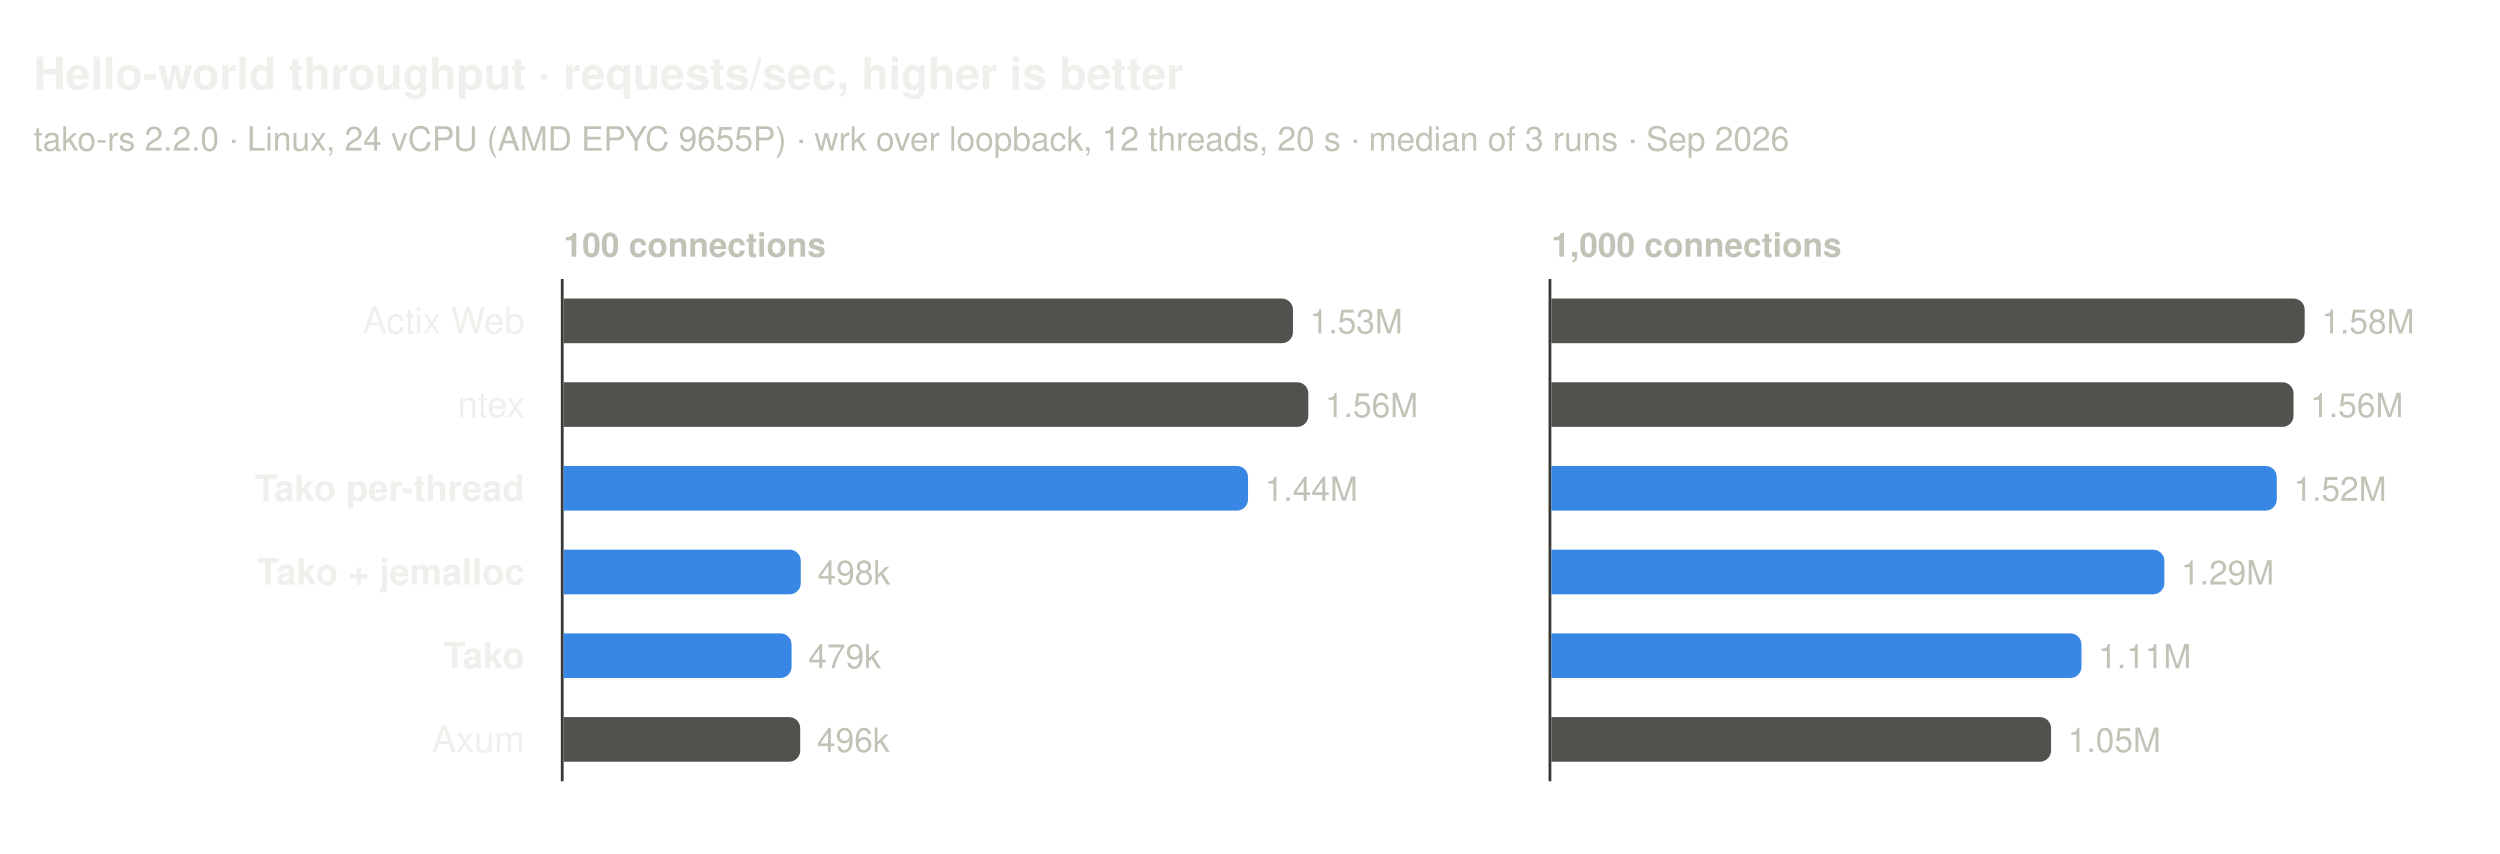
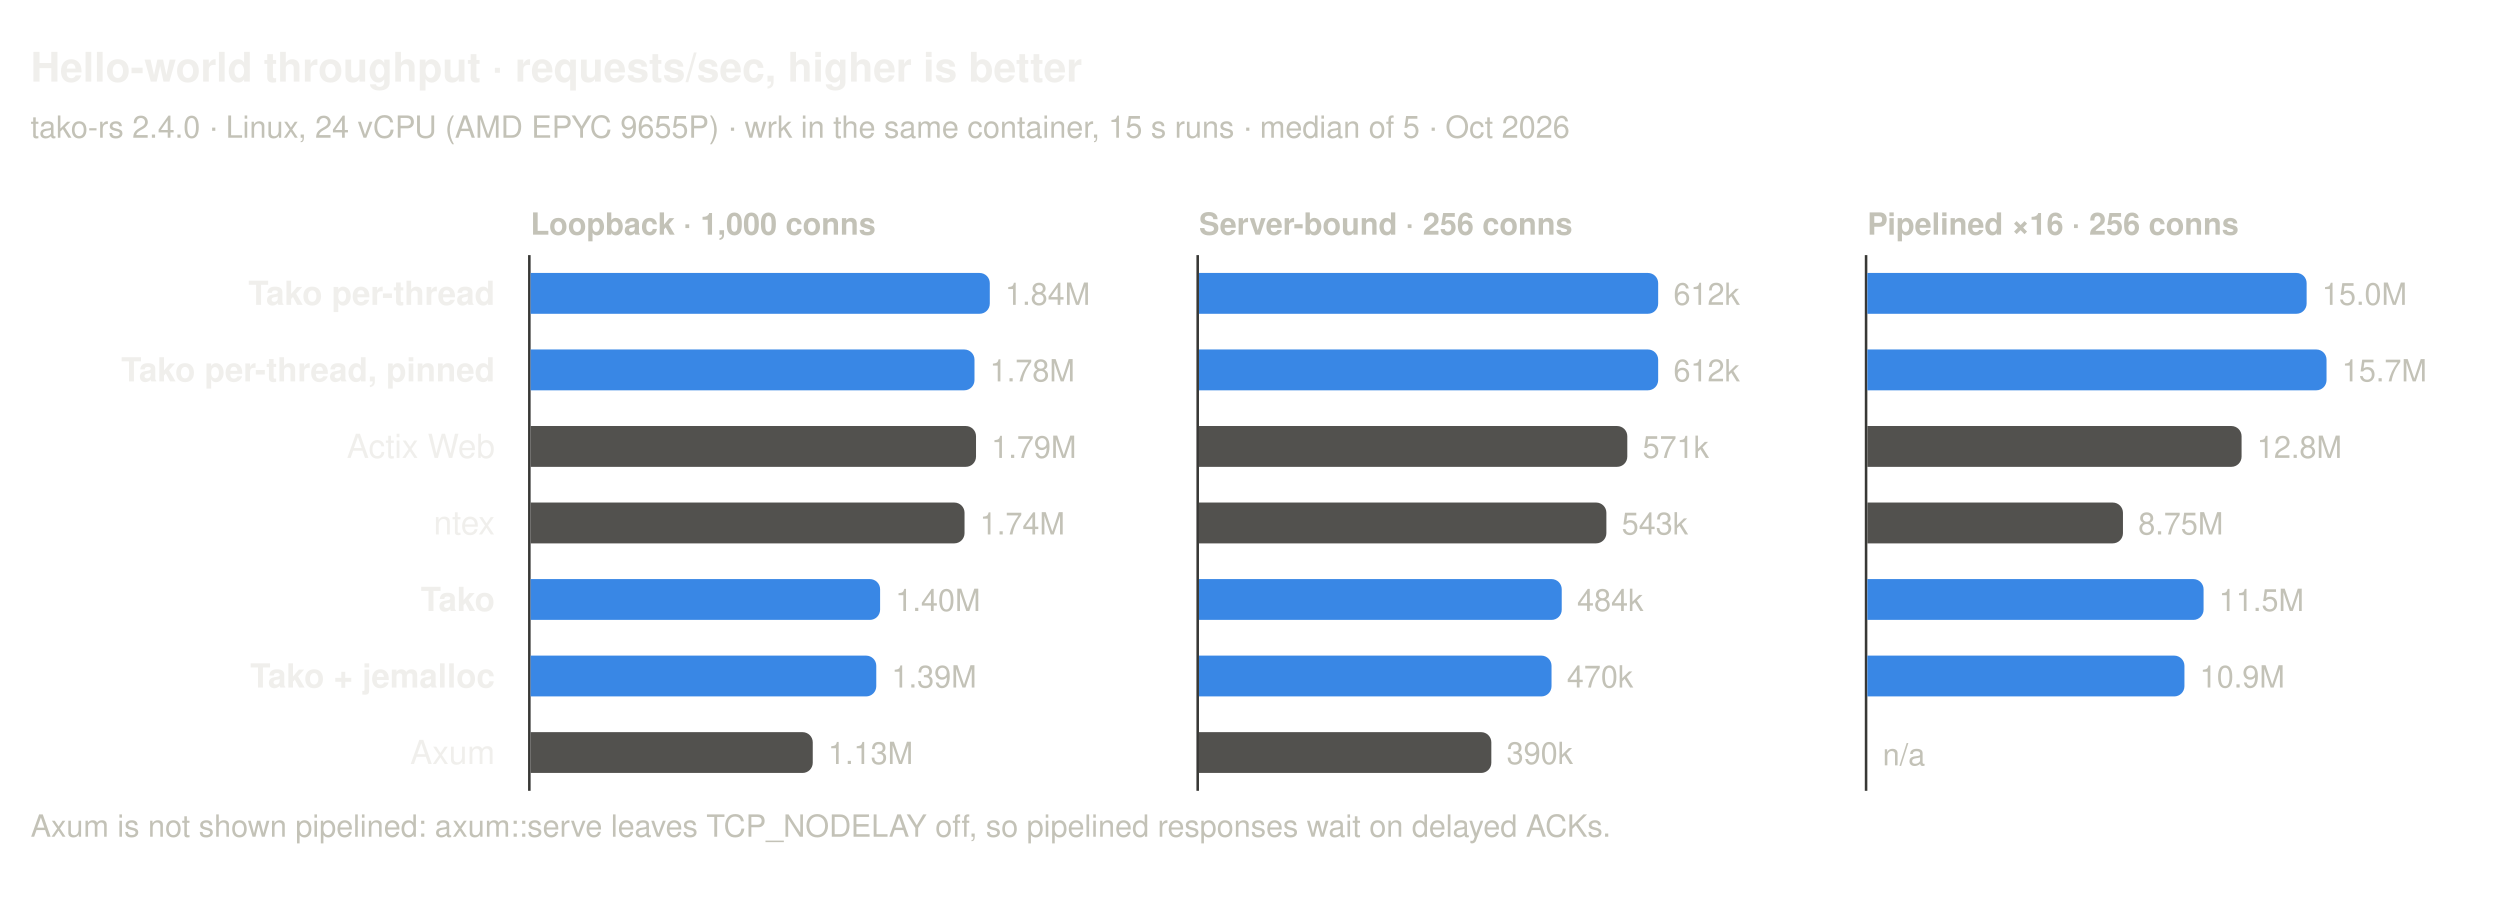
- <svg xmlns="http://www.w3.org/2000/svg" viewBox="0 0 896 306" width="896" height="306" role="img" aria-labelledby="t d">
+ <svg xmlns="http://www.w3.org/2000/svg" viewBox="0 0 980 358" width="980" height="358" role="img" aria-labelledby="t d">
  <style>text{font-family:-apple-system, BlinkMacSystemFont, 'Segoe UI', system-ui, Helvetica, Arial, sans-serif}.h{font-size:16px;font-weight:600;fill:#f0efec}.s{font-size:12px;fill:#c3c2b7}.p{font-size:12px;font-weight:600;fill:#c3c2b7}.l{font-size:13px;fill:#f0efec}.e{font-weight:600}.v{font-size:12px;fill:#c3c2b7;font-variant-numeric:tabular-nums}</style>
  <g transform="translate(12,12)">
    <text class="h" x="0" y="20">Hello-world throughput · requests/sec, higher is better</text>
-     <text class="s" x="0" y="42">tako-rs 2.2.0 · Linux, 24 vCPU (AMD EPYC 9655P) · wrk over loopback, 12 threads, 20 s · median of 3 runs · Sep 2026</text>
-     <text class="p" x="190" y="80">100 connections</text>
-     <line x1="189.5" y1="88" x2="189.5" y2="268" stroke="#383835" stroke-width="1" />
-     <path d="M190.0,95.0h257.4a4,4 0 0 1 4,4v8.0a4,4 0 0 1 -4,4h-257.4z" fill="#52514e" />
-     <text class="v" x="457.4" y="107.5">1.53M</text>
-     <path d="M190.0,125.0h262.9a4,4 0 0 1 4,4v8.0a4,4 0 0 1 -4,4h-262.9z" fill="#52514e" />
-     <text class="v" x="462.9" y="137.5">1.56M</text>
-     <path d="M190.0,155.0h241.3a4,4 0 0 1 4,4v8.0a4,4 0 0 1 -4,4h-241.3z" fill="#3987e5" />
-     <text class="v" x="441.3" y="167.5">1.44M</text>
-     <path d="M190.0,185.0h81.0a4,4 0 0 1 4,4v8.0a4,4 0 0 1 -4,4h-81.0z" fill="#3987e5" />
-     <text class="v" x="281.0" y="197.5">498k</text>
-     <path d="M190.0,215.0h77.7a4,4 0 0 1 4,4v8.0a4,4 0 0 1 -4,4h-77.7z" fill="#3987e5" />
-     <text class="v" x="277.7" y="227.5">479k</text>
-     <path d="M190.0,245.0h80.8a4,4 0 0 1 4,4v8.0a4,4 0 0 1 -4,4h-80.8z" fill="#52514e" />
-     <text class="v" x="280.8" y="257.5">496k</text>
-     <text class="p" x="544" y="80">1,000 connections</text>
-     <line x1="543.5" y1="88" x2="543.5" y2="268" stroke="#383835" stroke-width="1" />
-     <path d="M544.0,95.0h266.0a4,4 0 0 1 4,4v8.0a4,4 0 0 1 -4,4h-266.0z" fill="#52514e" />
-     <text class="v" x="820.0" y="107.5">1.58M</text>
-     <path d="M544.0,125.0h262.0a4,4 0 0 1 4,4v8.0a4,4 0 0 1 -4,4h-262.0z" fill="#52514e" />
-     <text class="v" x="816.0" y="137.5">1.56M</text>
-     <path d="M544.0,155.0h256.0a4,4 0 0 1 4,4v8.0a4,4 0 0 1 -4,4h-256.0z" fill="#3987e5" />
-     <text class="v" x="810.0" y="167.5">1.52M</text>
-     <path d="M544.0,185.0h215.7a4,4 0 0 1 4,4v8.0a4,4 0 0 1 -4,4h-215.7z" fill="#3987e5" />
-     <text class="v" x="769.7" y="197.5">1.29M</text>
-     <path d="M544.0,215.0h186.0a4,4 0 0 1 4,4v8.0a4,4 0 0 1 -4,4h-186.0z" fill="#3987e5" />
-     <text class="v" x="740.0" y="227.5">1.11M</text>
-     <path d="M544.0,245.0h175.1a4,4 0 0 1 4,4v8.0a4,4 0 0 1 -4,4h-175.1z" fill="#52514e" />
-     <text class="v" x="729.1" y="257.5">1.05M</text>
-     <text class="l" x="176" y="107.5" text-anchor="end">Actix Web</text>
-     <text class="l" x="176" y="137.5" text-anchor="end">ntex</text>
-     <text class="l e" x="176" y="167.5" text-anchor="end">Tako per-thread</text>
-     <text class="l e" x="176" y="197.5" text-anchor="end">Tako + jemalloc</text>
-     <text class="l e" x="176" y="227.5" text-anchor="end">Tako</text>
-     <text class="l" x="176" y="257.5" text-anchor="end">Axum</text>
+     <text class="s" x="0" y="42">tako-rs 2.4.0 · Linux, 24 vCPU (AMD EPYC 9655P) · wrk in the same container, 15 s runs · median of 5 · Oct 2026</text>
+     <text class="p" x="196" y="80">Loopback · 1,000 conns</text>
+     <line x1="195.5" y1="88" x2="195.5" y2="298" stroke="#383835" stroke-width="1" />
+     <path d="M196.0,95.0h176.0a4,4 0 0 1 4,4v8.0a4,4 0 0 1 -4,4h-176.0z" fill="#3987e5" />
+     <text class="v" x="382.0" y="107.5">1.84M</text>
+     <path d="M196.0,125.0h170.0a4,4 0 0 1 4,4v8.0a4,4 0 0 1 -4,4h-170.0z" fill="#3987e5" />
+     <text class="v" x="376.0" y="137.5">1.78M</text>
+     <path d="M196.0,155.0h170.6a4,4 0 0 1 4,4v8.0a4,4 0 0 1 -4,4h-170.6z" fill="#52514e" />
+     <text class="v" x="376.6" y="167.5">1.79M</text>
+     <path d="M196.0,185.0h166.1a4,4 0 0 1 4,4v8.0a4,4 0 0 1 -4,4h-166.1z" fill="#52514e" />
+     <text class="v" x="372.1" y="197.5">1.74M</text>
+     <path d="M196.0,215.0h133.0a4,4 0 0 1 4,4v8.0a4,4 0 0 1 -4,4h-133.0z" fill="#3987e5" />
+     <text class="v" x="339.0" y="227.5">1.40M</text>
+     <path d="M196.0,245.0h131.5a4,4 0 0 1 4,4v8.0a4,4 0 0 1 -4,4h-131.5z" fill="#3987e5" />
+     <text class="v" x="337.5" y="257.5">1.39M</text>
+     <path d="M196.0,275.0h106.6a4,4 0 0 1 4,4v8.0a4,4 0 0 1 -4,4h-106.6z" fill="#52514e" />
+     <text class="v" x="312.6" y="287.5">1.13M</text>
+     <text class="p" x="458" y="80">Server-bound · 256 conns</text>
+     <line x1="457.5" y1="88" x2="457.5" y2="298" stroke="#383835" stroke-width="1" />
+     <path d="M458.0,95.0h176.0a4,4 0 0 1 4,4v8.0a4,4 0 0 1 -4,4h-176.0z" fill="#3987e5" />
+     <text class="v" x="644.0" y="107.5">612k</text>
+     <path d="M458.0,125.0h176.0a4,4 0 0 1 4,4v8.0a4,4 0 0 1 -4,4h-176.0z" fill="#3987e5" />
+     <text class="v" x="644.0" y="137.5">612k</text>
+     <path d="M458.0,155.0h163.9a4,4 0 0 1 4,4v8.0a4,4 0 0 1 -4,4h-163.9z" fill="#52514e" />
+     <text class="v" x="631.9" y="167.5">571k</text>
+     <path d="M458.0,185.0h155.7a4,4 0 0 1 4,4v8.0a4,4 0 0 1 -4,4h-155.7z" fill="#52514e" />
+     <text class="v" x="623.7" y="197.5">543k</text>
+     <path d="M458.0,215.0h138.2a4,4 0 0 1 4,4v8.0a4,4 0 0 1 -4,4h-138.2z" fill="#3987e5" />
+     <text class="v" x="606.2" y="227.5">484k</text>
+     <path d="M458.0,245.0h134.2a4,4 0 0 1 4,4v8.0a4,4 0 0 1 -4,4h-134.2z" fill="#3987e5" />
+     <text class="v" x="602.2" y="257.5">470k</text>
+     <path d="M458.0,275.0h110.6a4,4 0 0 1 4,4v8.0a4,4 0 0 1 -4,4h-110.6z" fill="#52514e" />
+     <text class="v" x="578.6" y="287.5">390k</text>
+     <text class="p" x="720" y="80">Pipelined ×16 · 256 conns</text>
+     <line x1="719.5" y1="88" x2="719.5" y2="298" stroke="#383835" stroke-width="1" />
+     <path d="M720.0,95.0h168.2a4,4 0 0 1 4,4v8.0a4,4 0 0 1 -4,4h-168.2z" fill="#3987e5" />
+     <text class="v" x="898.2" y="107.5">15.0M</text>
+     <path d="M720.0,125.0h176.0a4,4 0 0 1 4,4v8.0a4,4 0 0 1 -4,4h-176.0z" fill="#3987e5" />
+     <text class="v" x="906.0" y="137.5">15.7M</text>
+     <path d="M720.0,155.0h142.7a4,4 0 0 1 4,4v8.0a4,4 0 0 1 -4,4h-142.7z" fill="#52514e" />
+     <text class="v" x="872.7" y="167.5">12.8M</text>
+     <path d="M720.0,185.0h96.2a4,4 0 0 1 4,4v8.0a4,4 0 0 1 -4,4h-96.2z" fill="#52514e" />
+     <text class="v" x="826.2" y="197.5">8.75M</text>
+     <path d="M720.0,215.0h127.8a4,4 0 0 1 4,4v8.0a4,4 0 0 1 -4,4h-127.8z" fill="#3987e5" />
+     <text class="v" x="857.8" y="227.5">11.5M</text>
+     <path d="M720.0,245.0h120.3a4,4 0 0 1 4,4v8.0a4,4 0 0 1 -4,4h-120.3z" fill="#3987e5" />
+     <text class="v" x="850.3" y="257.5">10.9M</text>
+     <text class="v" x="726" y="288.0">n/a</text>
+     <text class="l e" x="182" y="107.5" text-anchor="end">Tako per-thread</text>
+     <text class="l e" x="182" y="137.5" text-anchor="end">Tako per-thread, pinned</text>
+     <text class="l" x="182" y="167.5" text-anchor="end">Actix Web</text>
+     <text class="l" x="182" y="197.5" text-anchor="end">ntex</text>
+     <text class="l e" x="182" y="227.5" text-anchor="end">Tako</text>
+     <text class="l e" x="182" y="257.5" text-anchor="end">Tako + jemalloc</text>
+     <text class="l" x="182" y="287.5" text-anchor="end">Axum</text>
+     <text class="s" x="0" y="316">Axum is not shown pipelined: axum::serve leaves TCP_NODELAY off, so pipelined responses wait on delayed ACKs.</text>
  </g>
</svg>
